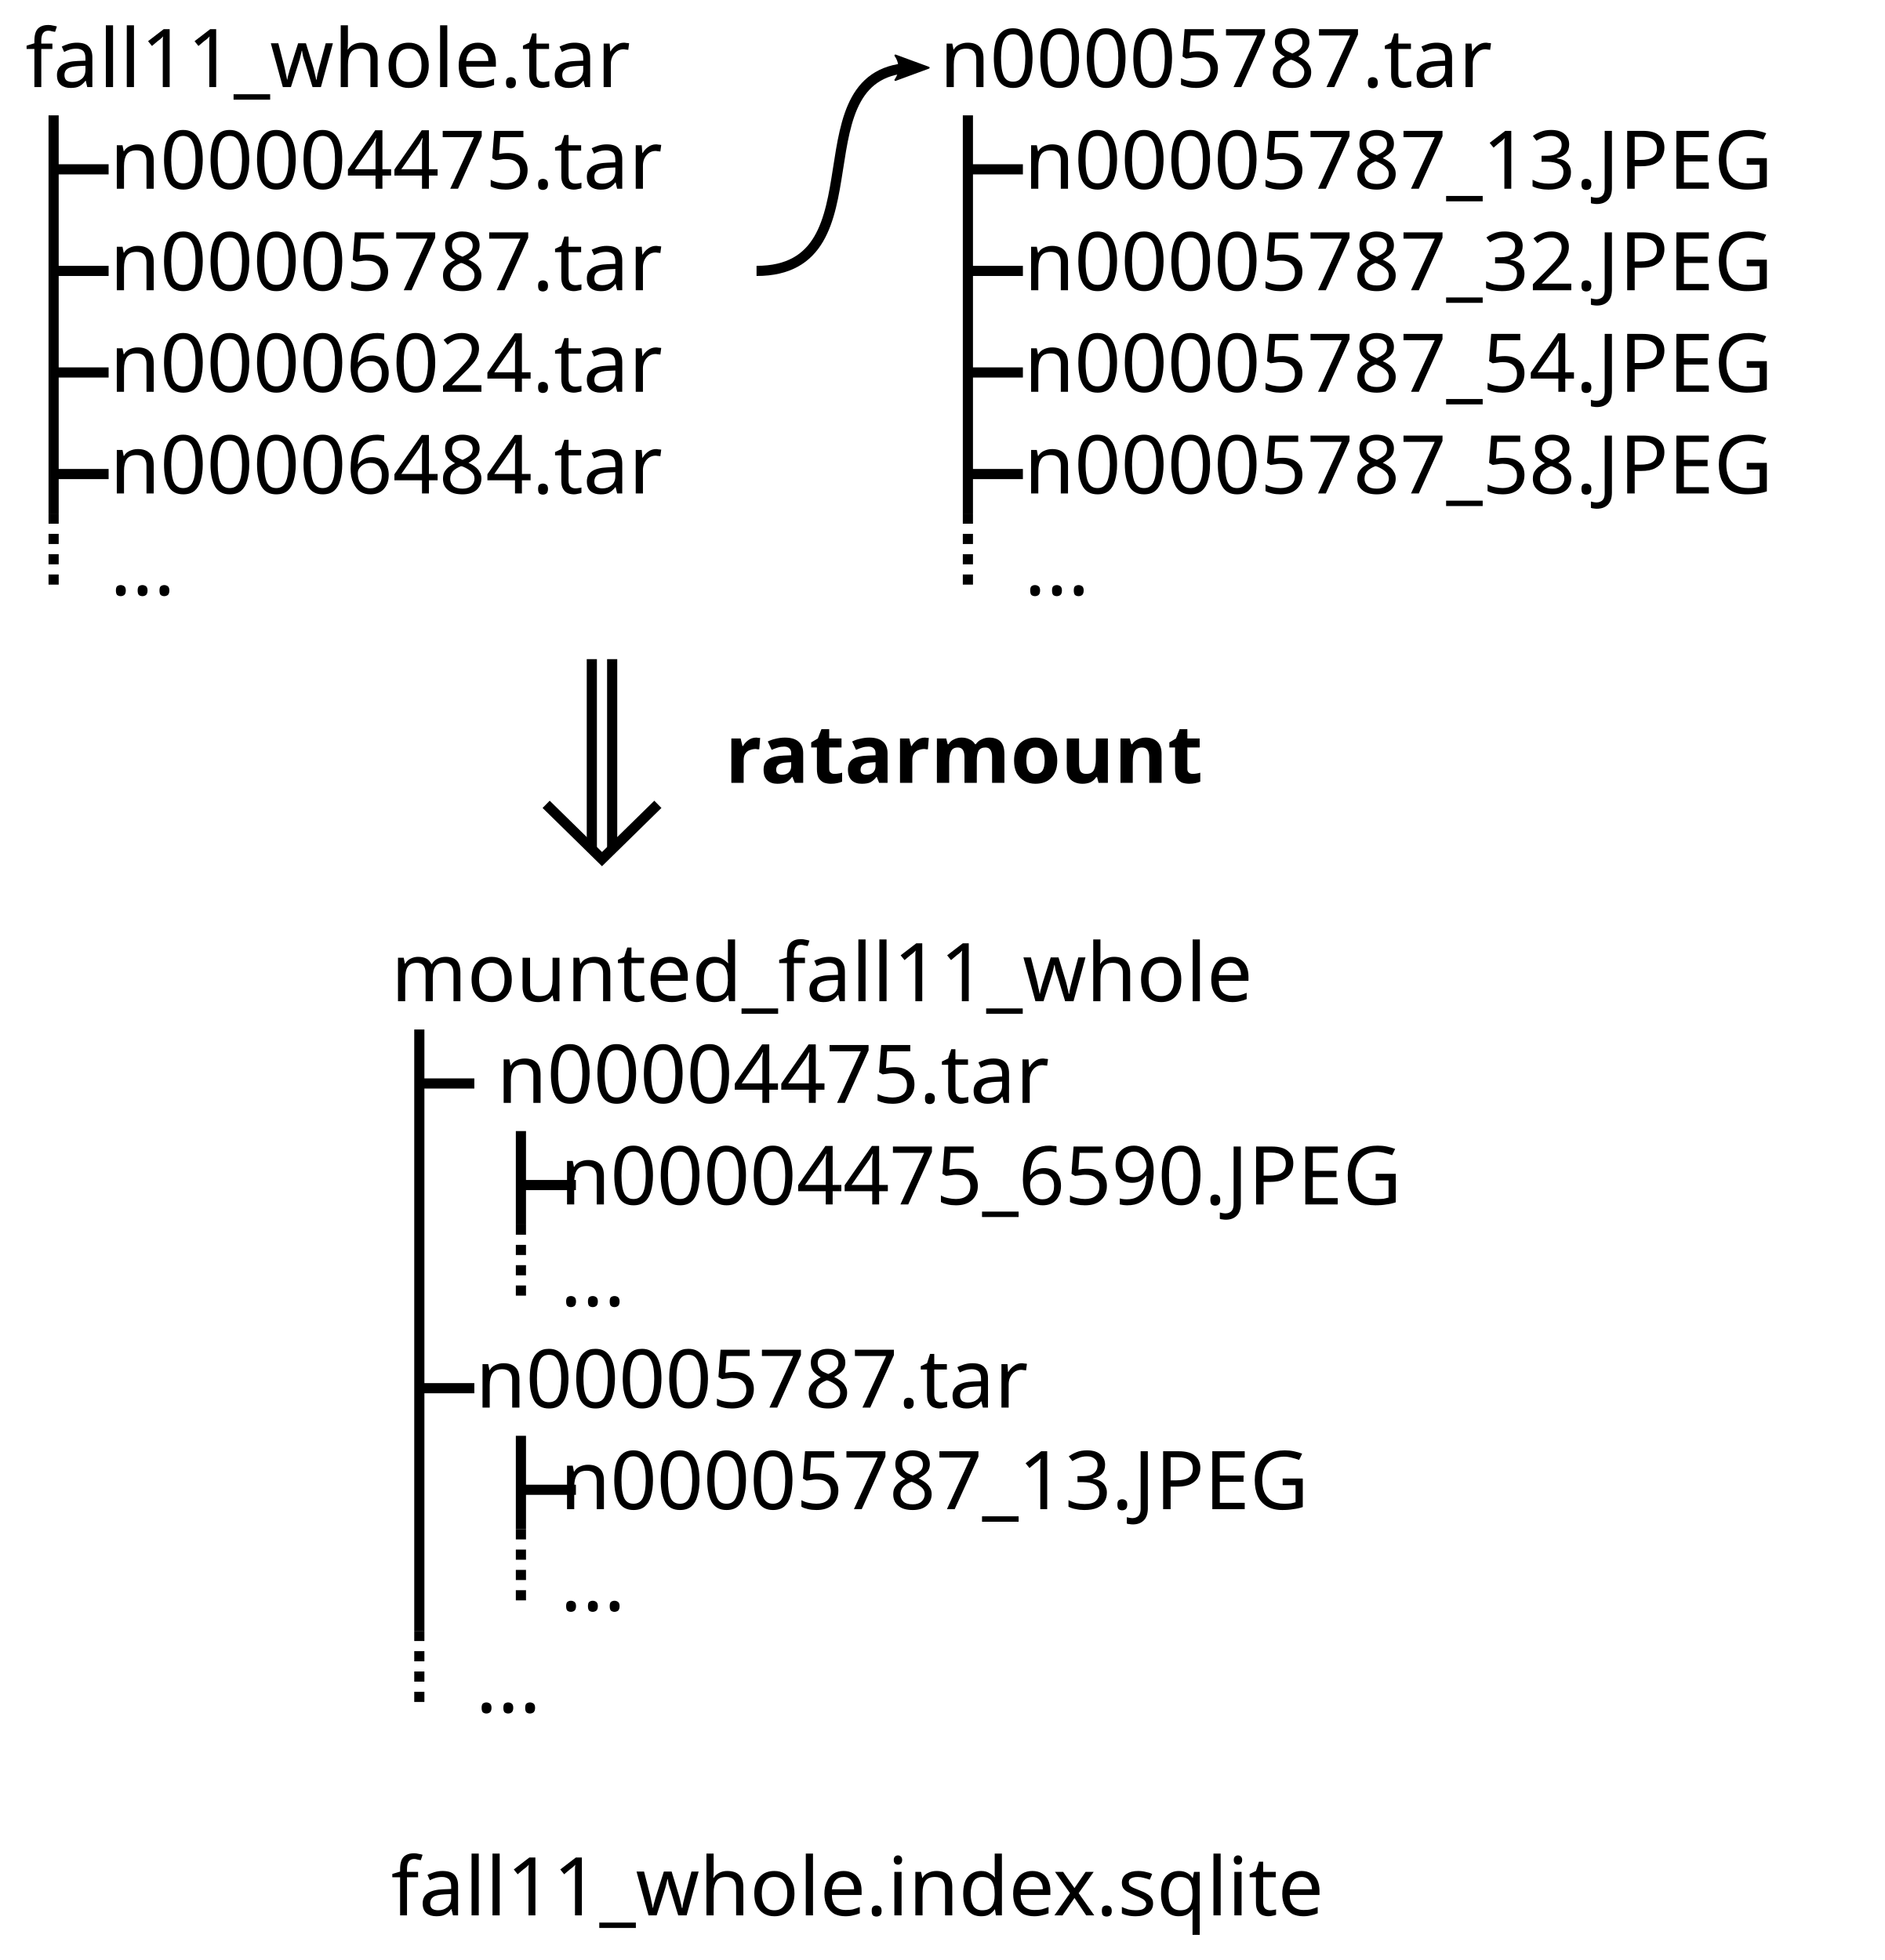
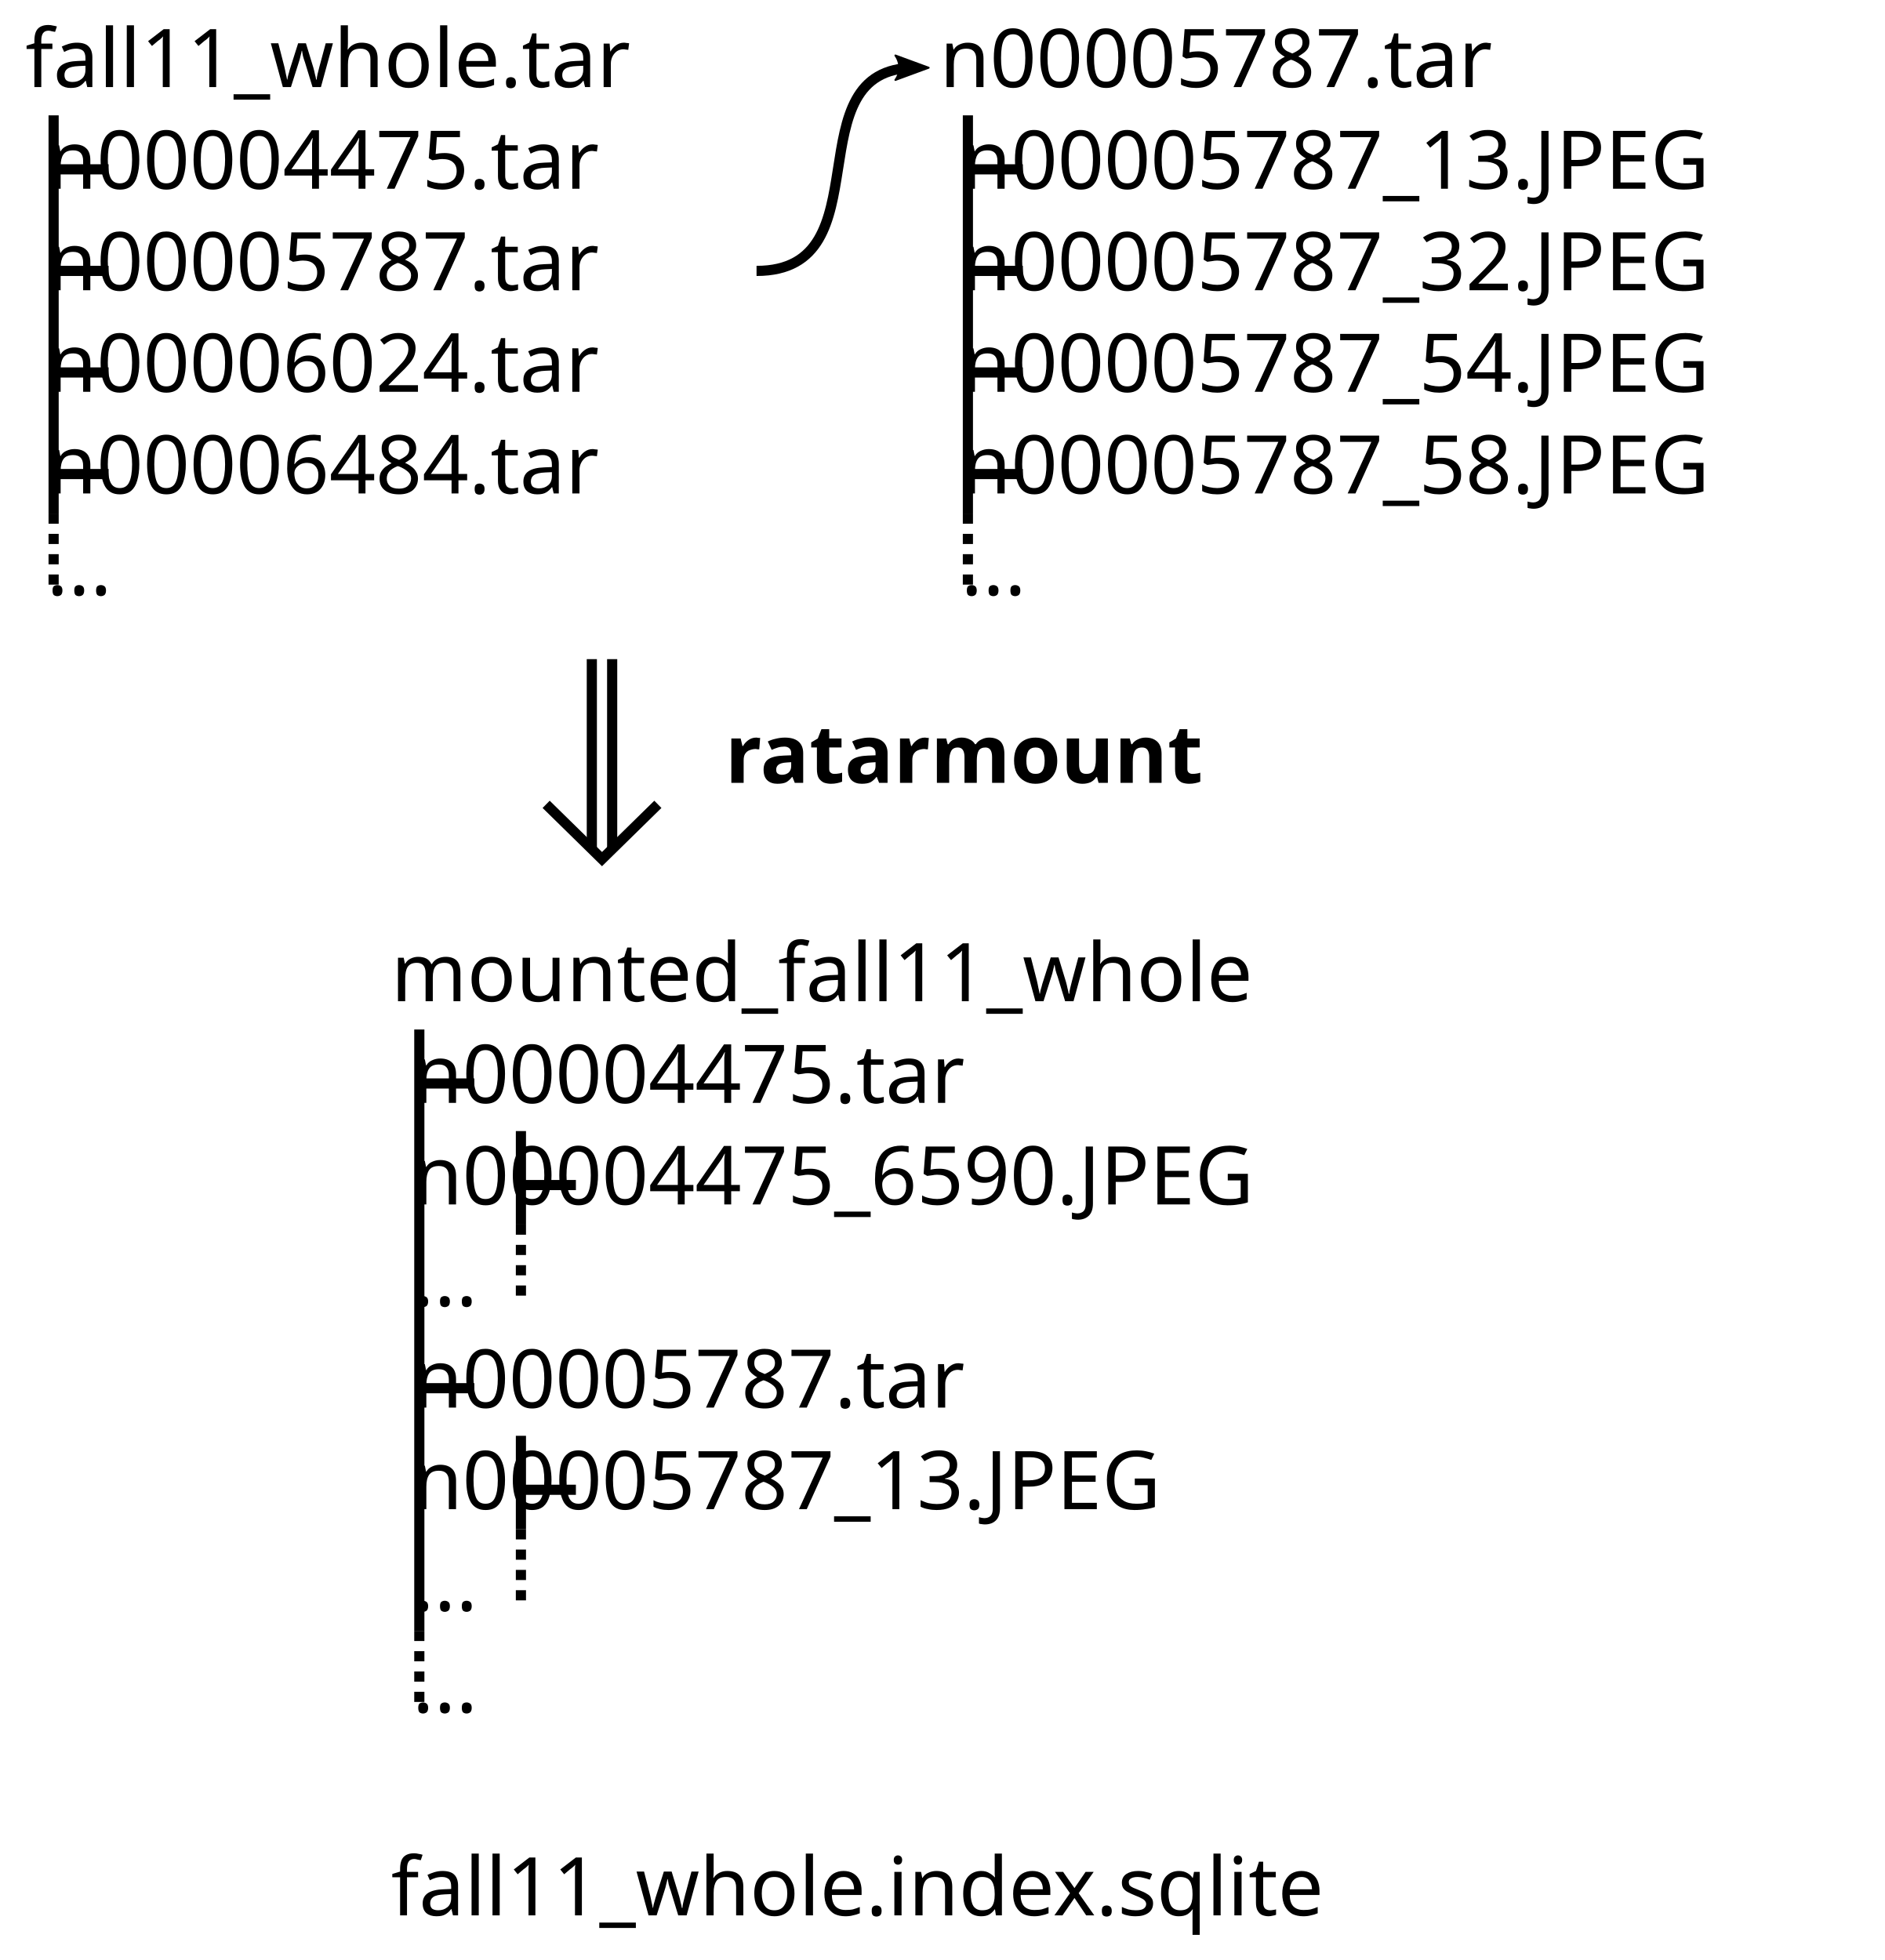
- <svg xmlns="http://www.w3.org/2000/svg" id="svg8" version="1.1" viewBox="0 0 98.183 102.111" height="385.93" width="371.086">
+ <svg xmlns="http://www.w3.org/2000/svg" id="svg8" width="371.086" height="385.93" version="1.1" viewBox="0 0 98.183 102.111">
  <defs id="defs2">
-     <marker style="overflow:visible" id="Arrow2Send" refX="0" refY="0" orient="auto">
-       <path transform="matrix(-0.3,0,0,-0.3,0.69,0)" d="M 8.719,4.034 -2.207,0.016 8.719,-4.002 c -1.745,2.372 -1.735,5.617 -6e-7,8.035 z" style="fill:#000000;fill-opacity:1;fill-rule:evenodd;stroke:#000000;stroke-width:0.625;stroke-linejoin:round;stroke-opacity:1" id="path948" />
+     <marker style="overflow:visible" id="Arrow2Send" orient="auto" refX="0" refY="0">
+       <path style="fill:#000;fill-opacity:1;fill-rule:evenodd;stroke:#000;stroke-width:.625;stroke-linejoin:round;stroke-opacity:1" id="path948" d="M 8.719,4.034 -2.207,0.016 8.719,-4.002 c -1.745,2.372 -1.735,5.617 -6e-7,8.035 z" transform="matrix(-0.3,0,0,-0.3,0.69,0)" />
    </marker>
-     <marker style="overflow:visible" id="Arrow2Lend" refX="0" refY="0" orient="auto">
-       <path transform="matrix(-1.1,0,0,-1.1,-1.1,0)" d="M 8.719,4.034 -2.207,0.016 8.719,-4.002 c -1.745,2.372 -1.735,5.617 -6e-7,8.035 z" style="fill:#000000;fill-opacity:1;fill-rule:evenodd;stroke:#000000;stroke-width:0.625;stroke-linejoin:round;stroke-opacity:1" id="path936" />
+     <marker style="overflow:visible" id="Arrow2Lend" orient="auto" refX="0" refY="0">
+       <path style="fill:#000;fill-opacity:1;fill-rule:evenodd;stroke:#000;stroke-width:.625;stroke-linejoin:round;stroke-opacity:1" id="path936" d="M 8.719,4.034 -2.207,0.016 8.719,-4.002 c -1.745,2.372 -1.735,5.617 -6e-7,8.035 z" transform="matrix(-1.1,0,0,-1.1,-1.1,0)" />
    </marker>
  </defs>
-   <g transform="translate(-41.30657,-87.33138)" id="layer1">
-     <text id="text817" y="128.12" x="79.073" style="font-style:normal;font-weight:normal;font-size:4.233px;line-height:1.25;font-family:sans-serif;letter-spacing:0px;word-spacing:0px;fill:#000000;fill-opacity:1;stroke:none;stroke-width:0.265" xml:space="preserve">
-       <tspan style="font-weight:bold;font-size:4.233px;stroke-width:0.265" y="128.12" x="79.073" id="tspan815">ratarmount</tspan>
+   <g id="layer1" transform="translate(-41.30657,-87.33138)">
+     <text id="text817" x="79.073" y="128.12" xml:space="preserve" style="font-style:normal;font-weight:400;font-size:4.233px;line-height:1.25;font-family:sans-serif;letter-spacing:0;word-spacing:0;fill:#000;fill-opacity:1;stroke:none;stroke-width:.265">
+       <tspan style="font-weight:700;font-size:4.233px;stroke-width:.265" id="tspan815" x="79.073" y="128.12">ratarmount</tspan>
    </text>
    <g id="g1504">
-       <text xml:space="preserve" style="font-style:normal;font-weight:normal;font-size:4.233px;line-height:1.25;font-family:sans-serif;letter-spacing:0px;word-spacing:0px;fill:#000000;fill-opacity:1;stroke:none;stroke-width:0.265" x="42.629" y="91.871" id="text821">
-         <tspan id="tspan819" x="42.629" y="91.871" style="stroke-width:0.265">fall11_whole.tar</tspan>
-         <tspan x="42.629" y="97.162" style="stroke-width:0.265" id="tspan823" dx="0 0 0 0 0 -1.336">    n00004475.tar</tspan>
-         <tspan x="42.629" y="102.454" style="stroke-width:0.265" id="tspan825">    n00005787.tar</tspan>
-         <tspan x="42.629" y="107.746" style="stroke-width:0.265" id="tspan827">    n00006024.tar</tspan>
-         <tspan x="42.629" y="113.037" style="stroke-width:0.265" id="tspan829">    n00006484.tar</tspan>
-         <tspan x="42.629" y="118.329" style="stroke-width:0.265" id="tspan831">    ...</tspan>
+       <text style="font-style:normal;font-weight:400;font-size:4.233px;line-height:1.25;font-family:sans-serif;letter-spacing:0;word-spacing:0;fill:#000;fill-opacity:1;stroke:none;stroke-width:.265" id="text821" x="42.629" y="91.871" xml:space="preserve">
+         <tspan id="tspan819" x="42.629" y="91.871" style="stroke-width:.265">fall11_whole.tar</tspan>
+         <tspan style="stroke-width:.265" id="tspan823" x="42.629" y="97.162" dx="0 0 0 0 0 -1.336"> n00004475.tar</tspan>
+         <tspan style="stroke-width:.265" id="tspan825" x="42.629" y="102.454"> n00005787.tar</tspan>
+         <tspan style="stroke-width:.265" id="tspan827" x="42.629" y="107.746"> n00006024.tar</tspan>
+         <tspan style="stroke-width:.265" id="tspan829" x="42.629" y="113.037"> n00006484.tar</tspan>
+         <tspan style="stroke-width:.265" id="tspan831" x="42.629" y="118.329"> ...</tspan>
      </text>
      <g id="g865">
-         <path id="path847" d="m 44.099,93.341 v 20.746" style="fill:none;stroke:#000000;stroke-width:0.529;stroke-linecap:butt;stroke-linejoin:miter;stroke-miterlimit:4;stroke-dasharray:none;stroke-opacity:1" />
-         <path id="path849" d="m 44.099,114.086 v 3.747" style="fill:none;stroke:#000000;stroke-width:0.529;stroke-linecap:butt;stroke-linejoin:miter;stroke-miterlimit:4;stroke-dasharray:0.529, 0.529;stroke-dashoffset:0;stroke-opacity:1" />
-         <path id="path851" d="M 46.964,96.153 H 43.987" style="fill:none;stroke:#000000;stroke-width:0.529;stroke-linecap:butt;stroke-linejoin:miter;stroke-miterlimit:4;stroke-dasharray:none;stroke-opacity:1" />
-         <path style="fill:none;stroke:#000000;stroke-width:0.529;stroke-linecap:butt;stroke-linejoin:miter;stroke-miterlimit:4;stroke-dasharray:none;stroke-opacity:1" d="M 46.964,101.445 H 43.987" id="path853" />
-         <path style="fill:none;stroke:#000000;stroke-width:0.529;stroke-linecap:butt;stroke-linejoin:miter;stroke-miterlimit:4;stroke-dasharray:none;stroke-opacity:1" d="M 46.964,106.736 H 43.987" id="path855" />
-         <path id="path857" d="M 46.964,112.028 H 43.987" style="fill:none;stroke:#000000;stroke-width:0.529;stroke-linecap:butt;stroke-linejoin:miter;stroke-miterlimit:4;stroke-dasharray:none;stroke-opacity:1" />
+         <path id="path847" d="m 44.099,93.341 v 20.746" style="fill:none;stroke:#000;stroke-width:.529;stroke-linecap:butt;stroke-linejoin:miter;stroke-miterlimit:4;stroke-dasharray:none;stroke-opacity:1" />
+         <path id="path849" d="m 44.099,114.086 v 3.747" style="fill:none;stroke:#000;stroke-width:.529;stroke-linecap:butt;stroke-linejoin:miter;stroke-miterlimit:4;stroke-dasharray:.529,.529;stroke-dashoffset:0;stroke-opacity:1" />
+         <path id="path851" d="M 46.964,96.153 H 43.987" style="fill:none;stroke:#000;stroke-width:.529;stroke-linecap:butt;stroke-linejoin:miter;stroke-miterlimit:4;stroke-dasharray:none;stroke-opacity:1" />
+         <path style="fill:none;stroke:#000;stroke-width:.529;stroke-linecap:butt;stroke-linejoin:miter;stroke-miterlimit:4;stroke-dasharray:none;stroke-opacity:1" id="path853" d="M 46.964,101.445 H 43.987" />
+         <path style="fill:none;stroke:#000;stroke-width:.529;stroke-linecap:butt;stroke-linejoin:miter;stroke-miterlimit:4;stroke-dasharray:none;stroke-opacity:1" id="path855" d="M 46.964,106.736 H 43.987" />
+         <path id="path857" d="M 46.964,112.028 H 43.987" style="fill:none;stroke:#000;stroke-width:.529;stroke-linecap:butt;stroke-linejoin:miter;stroke-miterlimit:4;stroke-dasharray:none;stroke-opacity:1" />
      </g>
    </g>
-     <g transform="translate(10.58333)" id="g895">
-       <text id="text845" y="91.871" x="79.671" style="font-style:normal;font-weight:normal;font-size:4.233px;line-height:1.25;font-family:sans-serif;letter-spacing:0px;word-spacing:0px;fill:#000000;fill-opacity:1;stroke:none;stroke-width:0.265" xml:space="preserve">
-         <tspan style="stroke-width:0.265" y="91.871" x="79.671" id="tspan833">n00005787.tar</tspan>
-         <tspan dx="0 0" id="tspan835" style="stroke-width:0.265" y="97.162" x="79.671">    n00005787_13.JPEG</tspan>
-         <tspan id="tspan837" style="stroke-width:0.265" y="102.454" x="79.671">    n00005787_32.JPEG</tspan>
-         <tspan id="tspan839" style="stroke-width:0.265" y="107.746" x="79.671">    n00005787_54.JPEG</tspan>
-         <tspan id="tspan841" style="stroke-width:0.265" y="113.037" x="79.671">    n00005787_58.JPEG</tspan>
-         <tspan id="tspan843" style="stroke-width:0.265" y="118.329" x="79.671">    ...</tspan>
+     <g id="g895" transform="translate(10.58333)">
+       <text id="text845" x="79.671" y="91.871" xml:space="preserve" style="font-style:normal;font-weight:400;font-size:4.233px;line-height:1.25;font-family:sans-serif;letter-spacing:0;word-spacing:0;fill:#000;fill-opacity:1;stroke:none;stroke-width:.265">
+         <tspan style="stroke-width:.265" id="tspan833" x="79.671" y="91.871">n00005787.tar</tspan>
+         <tspan id="tspan835" x="79.671" y="97.162" dx="0 0" style="stroke-width:.265"> n00005787_13.JPEG</tspan>
+         <tspan id="tspan837" x="79.671" y="102.454" style="stroke-width:.265"> n00005787_32.JPEG</tspan>
+         <tspan id="tspan839" x="79.671" y="107.746" style="stroke-width:.265"> n00005787_54.JPEG</tspan>
+         <tspan id="tspan841" x="79.671" y="113.037" style="stroke-width:.265"> n00005787_58.JPEG</tspan>
+         <tspan id="tspan843" x="79.671" y="118.329" style="stroke-width:.265"> ...</tspan>
      </text>
      <g id="g879" transform="translate(37.04167)">
-         <path style="fill:none;stroke:#000000;stroke-width:0.529;stroke-linecap:butt;stroke-linejoin:miter;stroke-miterlimit:4;stroke-dasharray:none;stroke-opacity:1" d="m 44.099,93.341 v 20.746" id="path867" />
-         <path style="fill:none;stroke:#000000;stroke-width:0.529;stroke-linecap:butt;stroke-linejoin:miter;stroke-miterlimit:4;stroke-dasharray:0.529, 0.529;stroke-dashoffset:0;stroke-opacity:1" d="m 44.099,114.086 v 3.747" id="path869" />
-         <path style="fill:none;stroke:#000000;stroke-width:0.529;stroke-linecap:butt;stroke-linejoin:miter;stroke-miterlimit:4;stroke-dasharray:none;stroke-opacity:1" d="M 46.964,96.153 H 43.987" id="path871" />
-         <path id="path873" d="M 46.964,101.445 H 43.987" style="fill:none;stroke:#000000;stroke-width:0.529;stroke-linecap:butt;stroke-linejoin:miter;stroke-miterlimit:4;stroke-dasharray:none;stroke-opacity:1" />
-         <path id="path875" d="M 46.964,106.736 H 43.987" style="fill:none;stroke:#000000;stroke-width:0.529;stroke-linecap:butt;stroke-linejoin:miter;stroke-miterlimit:4;stroke-dasharray:none;stroke-opacity:1" />
-         <path style="fill:none;stroke:#000000;stroke-width:0.529;stroke-linecap:butt;stroke-linejoin:miter;stroke-miterlimit:4;stroke-dasharray:none;stroke-opacity:1" d="M 46.964,112.028 H 43.987" id="path877" />
+         <path style="fill:none;stroke:#000;stroke-width:.529;stroke-linecap:butt;stroke-linejoin:miter;stroke-miterlimit:4;stroke-dasharray:none;stroke-opacity:1" id="path867" d="m 44.099,93.341 v 20.746" />
+         <path style="fill:none;stroke:#000;stroke-width:.529;stroke-linecap:butt;stroke-linejoin:miter;stroke-miterlimit:4;stroke-dasharray:.529,.529;stroke-dashoffset:0;stroke-opacity:1" id="path869" d="m 44.099,114.086 v 3.747" />
+         <path style="fill:none;stroke:#000;stroke-width:.529;stroke-linecap:butt;stroke-linejoin:miter;stroke-miterlimit:4;stroke-dasharray:none;stroke-opacity:1" id="path871" d="M 46.964,96.153 H 43.987" />
+         <path id="path873" d="M 46.964,101.445 H 43.987" style="fill:none;stroke:#000;stroke-width:.529;stroke-linecap:butt;stroke-linejoin:miter;stroke-miterlimit:4;stroke-dasharray:none;stroke-opacity:1" />
+         <path id="path875" d="M 46.964,106.736 H 43.987" style="fill:none;stroke:#000;stroke-width:.529;stroke-linecap:butt;stroke-linejoin:miter;stroke-miterlimit:4;stroke-dasharray:none;stroke-opacity:1" />
+         <path style="fill:none;stroke:#000;stroke-width:.529;stroke-linecap:butt;stroke-linejoin:miter;stroke-miterlimit:4;stroke-dasharray:none;stroke-opacity:1" id="path877" d="M 46.964,112.028 H 43.987" />
      </g>
    </g>
-     <path id="path913" d="m 80.715,101.445 c 6.752,0 1.805,-10.583 8.251,-10.583" style="fill:none;stroke:#000000;stroke-width:0.529;stroke-linecap:butt;stroke-linejoin:miter;stroke-miterlimit:4;stroke-dasharray:none;stroke-opacity:1;marker-end:url(#Arrow2Send)" />
-     <g transform="translate(15.875)" id="g1357">
-       <path style="fill:none;stroke:#000000;stroke-width:0.529;stroke-linecap:butt;stroke-linejoin:miter;stroke-miterlimit:4;stroke-dasharray:none;stroke-opacity:1" d="m 56.26,121.671 v 9.889" id="path1335" />
-       <path id="path1337" d="m 57.319,121.671 v 9.889" style="fill:none;stroke:#000000;stroke-width:0.529;stroke-linecap:butt;stroke-linejoin:miter;stroke-miterlimit:4;stroke-dasharray:none;stroke-opacity:1" />
-       <path id="path1339" d="m 59.7,129.235 -2.91,2.854 -2.91,-2.854" style="fill:none;stroke:#000000;stroke-width:0.529;stroke-linecap:butt;stroke-linejoin:miter;stroke-miterlimit:4;stroke-dasharray:none;stroke-opacity:1" />
+     <path id="path913" d="m 80.715,101.445 c 6.752,0 1.805,-10.583 8.251,-10.583" style="fill:none;stroke:#000;stroke-width:.529;stroke-linecap:butt;stroke-linejoin:miter;stroke-miterlimit:4;stroke-dasharray:none;stroke-opacity:1;marker-end:url(#Arrow2Send)" />
+     <g id="g1357" transform="translate(15.875)">
+       <path style="fill:none;stroke:#000;stroke-width:.529;stroke-linecap:butt;stroke-linejoin:miter;stroke-miterlimit:4;stroke-dasharray:none;stroke-opacity:1" id="path1335" d="m 56.26,121.671 v 9.889" />
+       <path id="path1337" d="m 57.319,121.671 v 9.889" style="fill:none;stroke:#000;stroke-width:.529;stroke-linecap:butt;stroke-linejoin:miter;stroke-miterlimit:4;stroke-dasharray:none;stroke-opacity:1" />
+       <path id="path1339" d="m 59.7,129.235 -2.91,2.854 -2.91,-2.854" style="fill:none;stroke:#000;stroke-width:.529;stroke-linecap:butt;stroke-linejoin:miter;stroke-miterlimit:4;stroke-dasharray:none;stroke-opacity:1" />
    </g>
-     <g transform="translate(0,47.625)" id="g1402">
-       <g transform="translate(19.05)" id="g1598">
+     <g id="g1402" transform="translate(0,47.625)">
+       <g id="g1598" transform="translate(19.05)">
        <g id="g1558" transform="translate(0,-58.20833)">
-           <path id="path1552" d="m 49.391,156.841 v 4.871" style="fill:none;stroke:#000000;stroke-width:0.529;stroke-linecap:butt;stroke-linejoin:miter;stroke-miterlimit:4;stroke-dasharray:none;stroke-opacity:1" />
-           <path id="path1554" d="m 49.391,161.711 v 3.747" style="fill:none;stroke:#000000;stroke-width:0.529;stroke-linecap:butt;stroke-linejoin:miter;stroke-miterlimit:4;stroke-dasharray:0.529, 0.529;stroke-dashoffset:0;stroke-opacity:1" />
-           <path id="path1556" d="M 52.255,159.653 H 49.279" style="fill:none;stroke:#000000;stroke-width:0.529;stroke-linecap:butt;stroke-linejoin:miter;stroke-miterlimit:4;stroke-dasharray:none;stroke-opacity:1" />
+           <path id="path1552" d="m 49.391,156.841 v 4.871" style="fill:none;stroke:#000;stroke-width:.529;stroke-linecap:butt;stroke-linejoin:miter;stroke-miterlimit:4;stroke-dasharray:none;stroke-opacity:1" />
+           <path id="path1554" d="m 49.391,161.711 v 3.747" style="fill:none;stroke:#000;stroke-width:.529;stroke-linecap:butt;stroke-linejoin:miter;stroke-miterlimit:4;stroke-dasharray:.529,.529;stroke-dashoffset:0;stroke-opacity:1" />
+           <path id="path1556" d="M 52.255,159.653 H 49.279" style="fill:none;stroke:#000;stroke-width:.529;stroke-linecap:butt;stroke-linejoin:miter;stroke-miterlimit:4;stroke-dasharray:none;stroke-opacity:1" />
        </g>
-         <text transform="translate(0,-47.625)" id="text1388" y="139.496" x="42.629" style="font-style:normal;font-weight:normal;font-size:4.233px;line-height:1.25;font-family:sans-serif;letter-spacing:0px;word-spacing:0px;fill:#000000;fill-opacity:1;stroke:none;stroke-width:0.265" xml:space="preserve">
-           <tspan style="stroke-width:0.265" y="139.496" x="42.629" id="tspan1376">mounted_fall11_whole</tspan>
-           <tspan dx="0 0 0 0 0 -1.336" id="tspan1378" style="stroke-width:0.265" y="144.787" x="42.629">     n00004475.tar</tspan>
-           <tspan dx="0 0 0 0 0 0 0 0 0 0 0 0 0 0 0 0 0 0 0 0 0 0 0 0 0 0 0 0 0 0 0 0 -1.336" style="stroke-width:0.265" y="150.079" x="42.629" id="tspan1545">        n00004475_6590.JPEG</tspan>
-           <tspan dx="0 0 0 0 0 0 0 0 0 0 0 0 0 0 0 0 -1.336" style="stroke-width:0.265" y="155.371" x="42.629" id="tspan1408">        ...</tspan>
-           <tspan id="tspan1384" style="stroke-width:0.265" y="160.662" x="42.629">    n00005787.tar</tspan>
-           <tspan style="stroke-width:0.265" y="165.954" x="42.629" id="tspan1415">        n00005787_13.JPEG</tspan>
-           <tspan style="stroke-width:0.265" y="171.246" x="42.629" id="tspan1417">        ...</tspan>
-           <tspan id="tspan1386" style="stroke-width:0.265" y="176.537" x="42.629">    ...</tspan>
-           <tspan id="tspan1665" style="stroke-width:0.265" y="181.829" x="42.629" />
-           <tspan id="tspan1667" style="stroke-width:0.265" y="187.121" x="42.629">fall11_whole.index.sqlite</tspan>
+         <text id="text1388" x="42.629" y="139.496" transform="translate(0,-47.625)" xml:space="preserve" style="font-style:normal;font-weight:400;font-size:4.233px;line-height:1.25;font-family:sans-serif;letter-spacing:0;word-spacing:0;fill:#000;fill-opacity:1;stroke:none;stroke-width:.265">
+           <tspan style="stroke-width:.265" id="tspan1376" x="42.629" y="139.496">mounted_fall11_whole</tspan>
+           <tspan id="tspan1378" x="42.629" y="144.787" dx="0 0 0 0 0 -1.336" style="stroke-width:.265"> n00004475.tar</tspan>
+           <tspan style="stroke-width:.265" id="tspan1545" x="42.629" y="150.079" dx="0 0 0 0 0 0 0 0 0 0 0 0 0 0 0 0 0 0 0 0 0 0 0 0 0 0 0 0 0 0 0 0 -1.336"> n00004475_6590.JPEG</tspan>
+           <tspan style="stroke-width:.265" id="tspan1408" x="42.629" y="155.371" dx="0 0 0 0 0 0 0 0 0 0 0 0 0 0 0 0 -1.336"> ...</tspan>
+           <tspan id="tspan1384" x="42.629" y="160.662" style="stroke-width:.265"> n00005787.tar</tspan>
+           <tspan style="stroke-width:.265" id="tspan1415" x="42.629" y="165.954"> n00005787_13.JPEG</tspan>
+           <tspan style="stroke-width:.265" id="tspan1417" x="42.629" y="171.246"> ...</tspan>
+           <tspan id="tspan1386" x="42.629" y="176.537" style="stroke-width:.265"> ...</tspan>
+           <tspan id="tspan1667" x="42.629" y="187.121" style="stroke-width:.265">fall11_whole.index.sqlite</tspan>
        </text>
        <g id="g1550" transform="translate(0,-42.33333)">
-           <path style="fill:none;stroke:#000000;stroke-width:0.529;stroke-linecap:butt;stroke-linejoin:miter;stroke-miterlimit:4;stroke-dasharray:none;stroke-opacity:1" d="m 49.391,156.841 v 4.871" id="path1433" />
-           <path style="fill:none;stroke:#000000;stroke-width:0.529;stroke-linecap:butt;stroke-linejoin:miter;stroke-miterlimit:4;stroke-dasharray:0.529, 0.529;stroke-dashoffset:0;stroke-opacity:1" d="m 49.391,161.711 v 3.747" id="path1435" />
-           <path style="fill:none;stroke:#000000;stroke-width:0.529;stroke-linecap:butt;stroke-linejoin:miter;stroke-miterlimit:4;stroke-dasharray:none;stroke-opacity:1" d="M 52.255,159.653 H 49.279" id="path1437" />
+           <path style="fill:none;stroke:#000;stroke-width:.529;stroke-linecap:butt;stroke-linejoin:miter;stroke-miterlimit:4;stroke-dasharray:none;stroke-opacity:1" id="path1433" d="m 49.391,156.841 v 4.871" />
+           <path style="fill:none;stroke:#000;stroke-width:.529;stroke-linecap:butt;stroke-linejoin:miter;stroke-miterlimit:4;stroke-dasharray:.529,.529;stroke-dashoffset:0;stroke-opacity:1" id="path1435" d="m 49.391,161.711 v 3.747" />
+           <path style="fill:none;stroke:#000;stroke-width:.529;stroke-linecap:butt;stroke-linejoin:miter;stroke-miterlimit:4;stroke-dasharray:none;stroke-opacity:1" id="path1437" d="M 52.255,159.653 H 49.279" />
        </g>
-         <path style="fill:none;stroke:#000000;stroke-width:0.529;stroke-linecap:butt;stroke-linejoin:miter;stroke-miterlimit:4;stroke-dasharray:none;stroke-opacity:1" d="m 44.099,93.341 v 31.329" id="path1390" />
-         <path style="fill:none;stroke:#000000;stroke-width:0.529;stroke-linecap:butt;stroke-linejoin:miter;stroke-miterlimit:4;stroke-dasharray:0.529, 0.529;stroke-dashoffset:0;stroke-opacity:1" d="m 44.099,124.67 v 3.747" id="path1392" />
-         <path style="fill:none;stroke:#000000;stroke-width:0.529;stroke-linecap:butt;stroke-linejoin:miter;stroke-miterlimit:4;stroke-dasharray:none;stroke-opacity:1" d="M 46.964,96.153 H 43.987" id="path1394" />
-         <path id="path1398" d="M 46.964,112.028 H 43.987" style="fill:none;stroke:#000000;stroke-width:0.529;stroke-linecap:butt;stroke-linejoin:miter;stroke-miterlimit:4;stroke-dasharray:none;stroke-opacity:1" />
+         <path style="fill:none;stroke:#000;stroke-width:.529;stroke-linecap:butt;stroke-linejoin:miter;stroke-miterlimit:4;stroke-dasharray:none;stroke-opacity:1" id="path1390" d="m 44.099,93.341 v 31.329" />
+         <path style="fill:none;stroke:#000;stroke-width:.529;stroke-linecap:butt;stroke-linejoin:miter;stroke-miterlimit:4;stroke-dasharray:.529,.529;stroke-dashoffset:0;stroke-opacity:1" id="path1392" d="m 44.099,124.67 v 3.747" />
+         <path style="fill:none;stroke:#000;stroke-width:.529;stroke-linecap:butt;stroke-linejoin:miter;stroke-miterlimit:4;stroke-dasharray:none;stroke-opacity:1" id="path1394" d="M 46.964,96.153 H 43.987" />
+         <path id="path1398" d="M 46.964,112.028 H 43.987" style="fill:none;stroke:#000;stroke-width:.529;stroke-linecap:butt;stroke-linejoin:miter;stroke-miterlimit:4;stroke-dasharray:none;stroke-opacity:1" />
      </g>
    </g>
  </g>
</svg>
